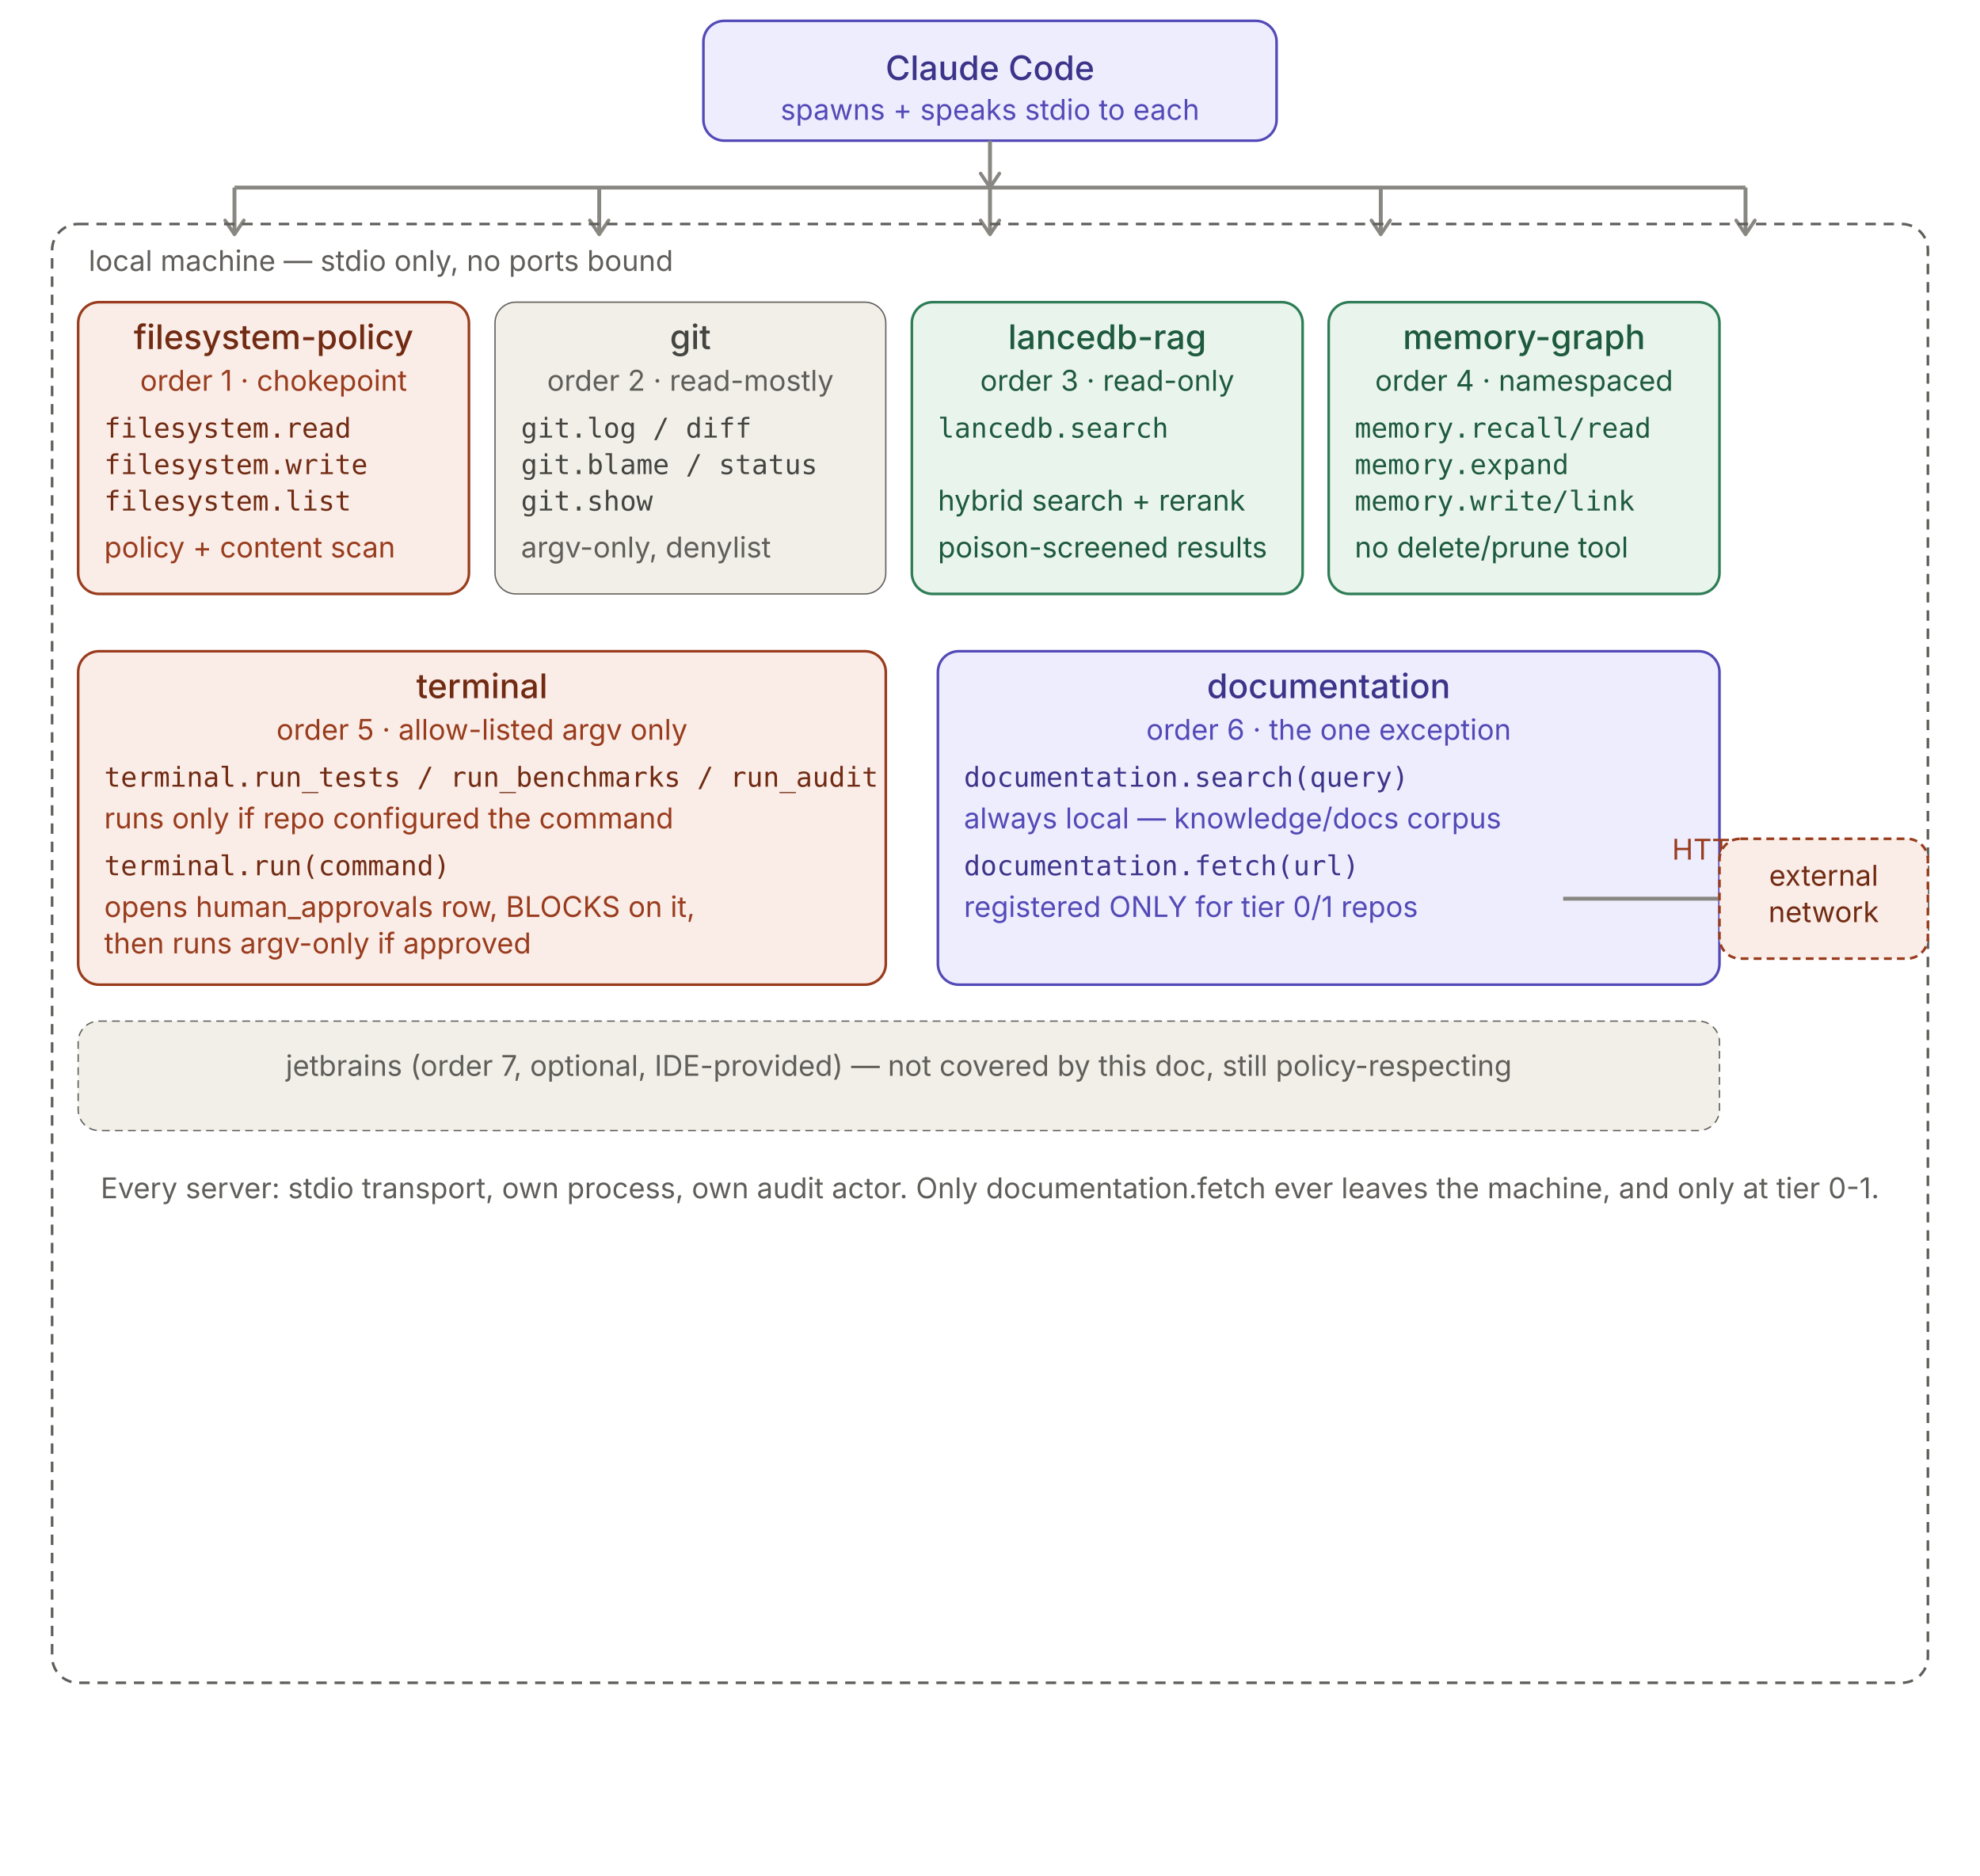
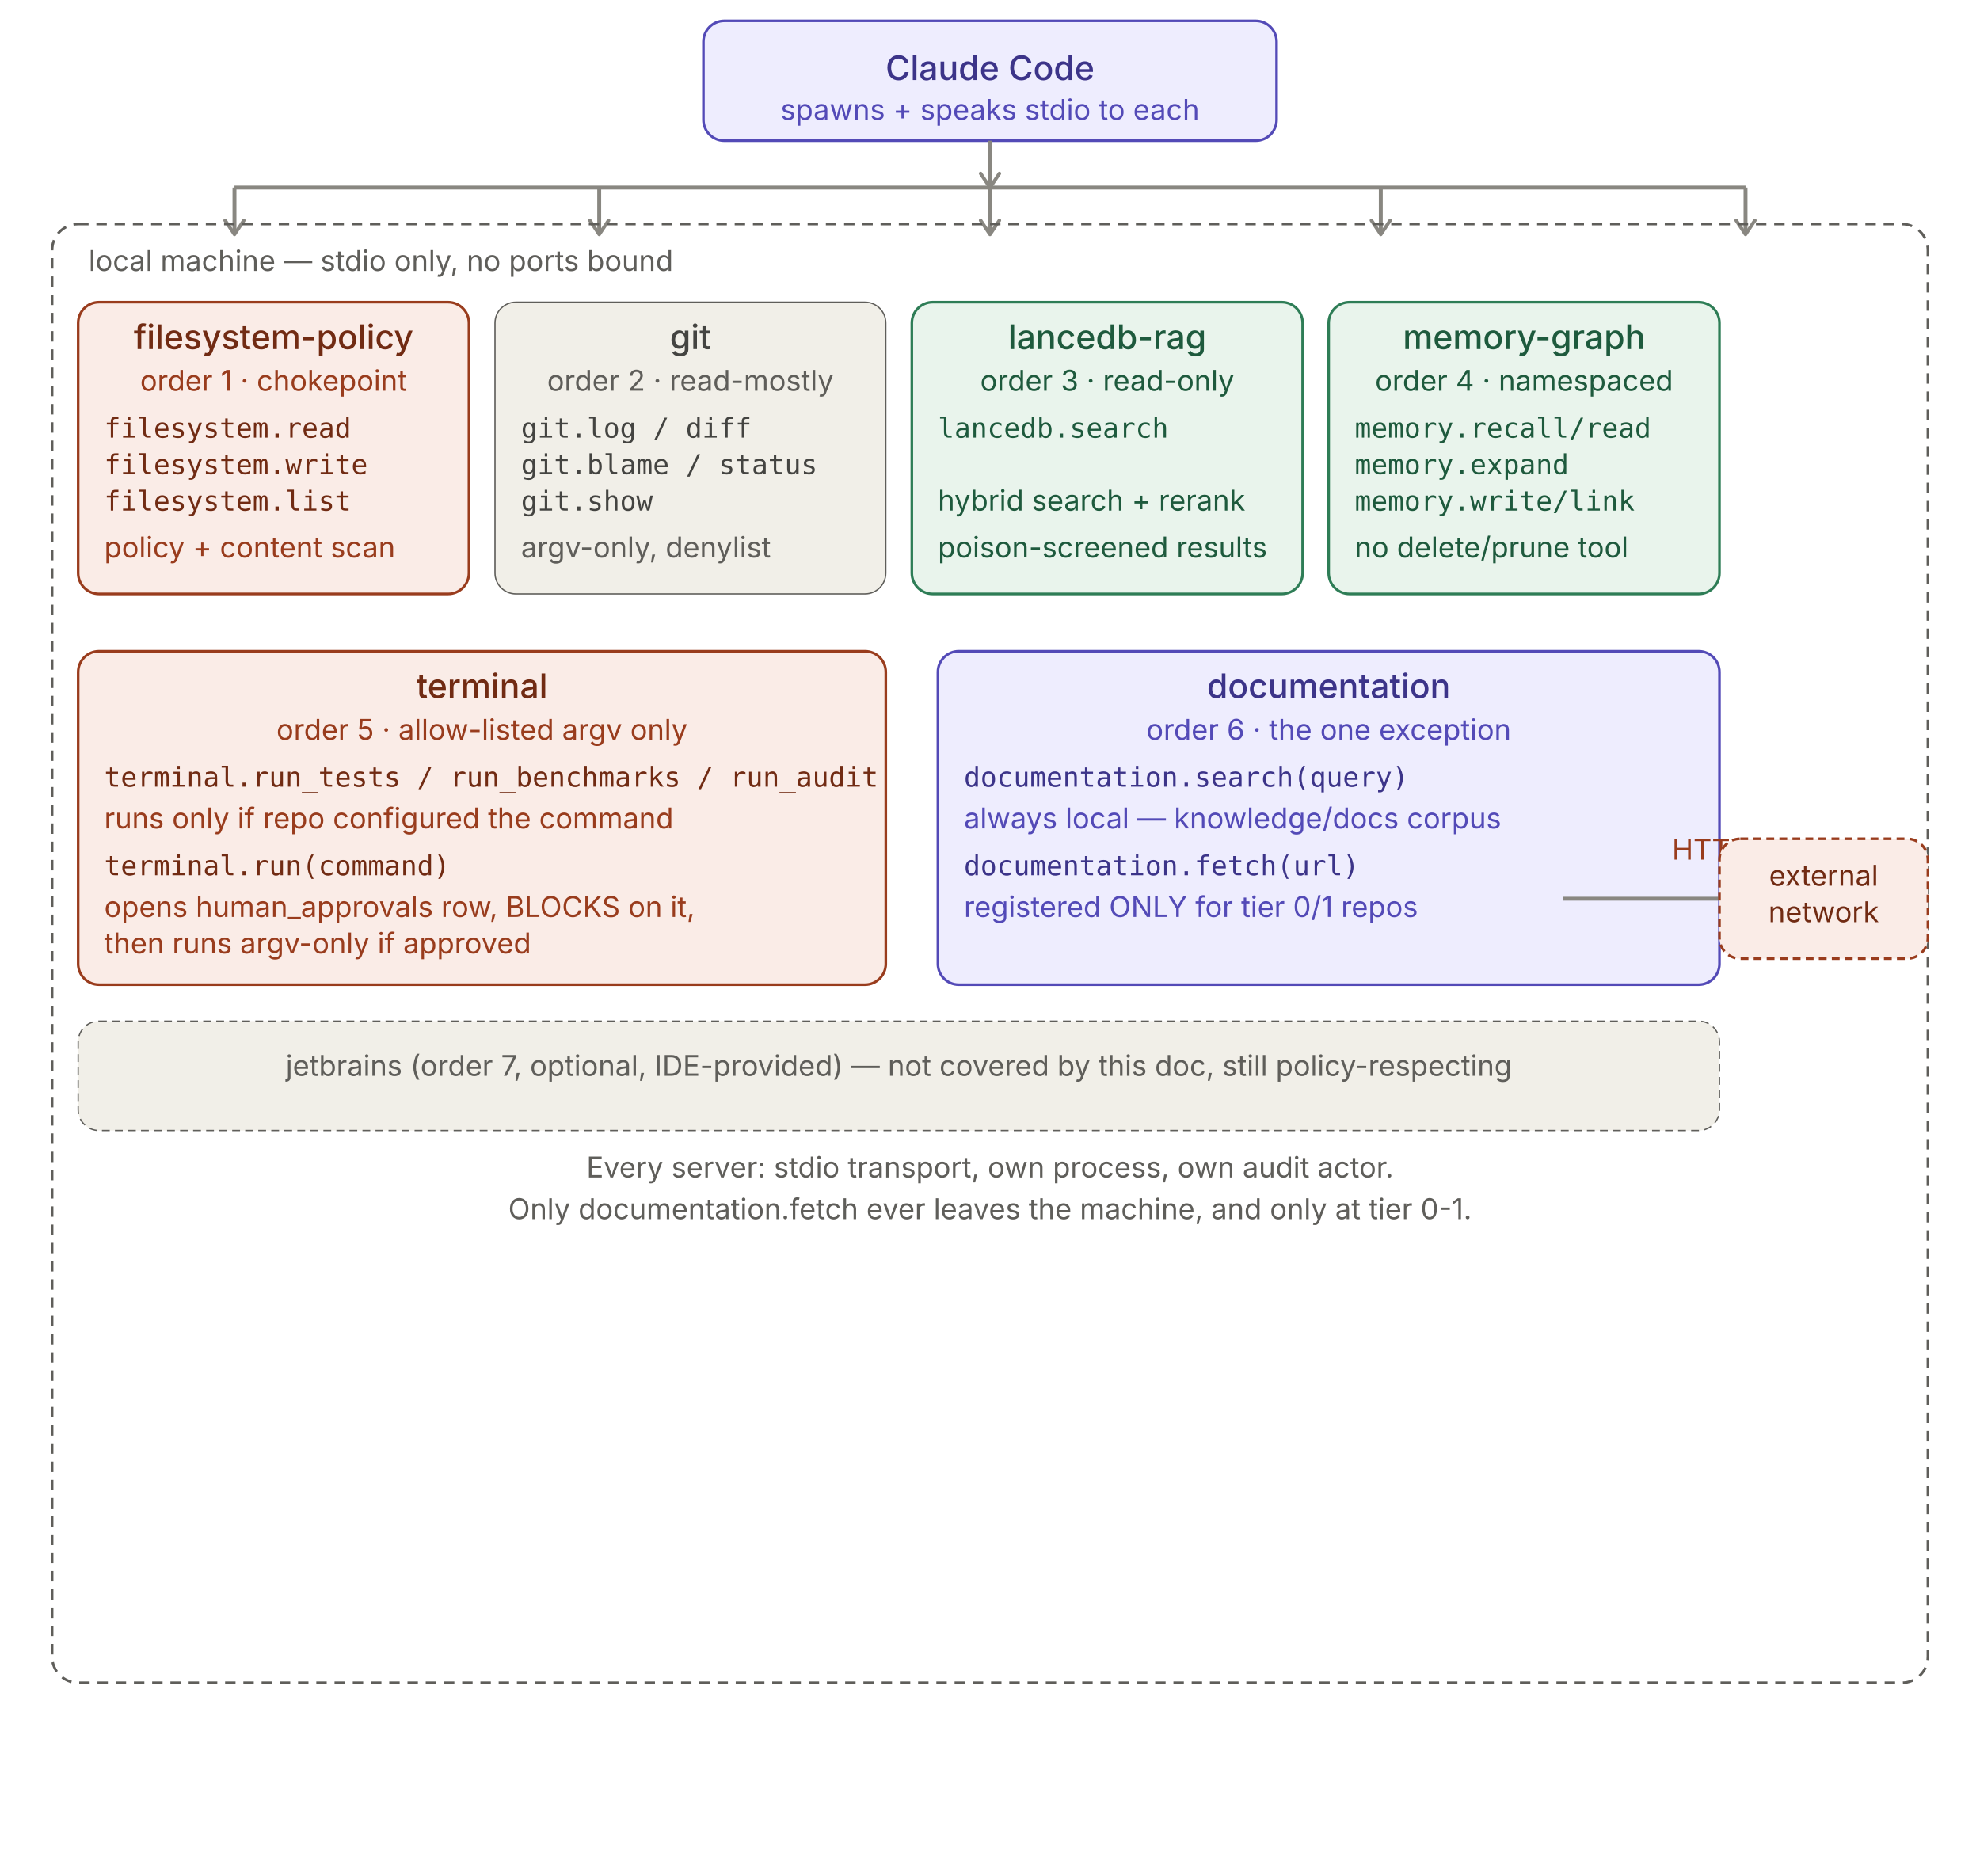
<svg xmlns="http://www.w3.org/2000/svg" width="100%" viewBox="0 0 760 720" role="img">
  <defs>
    <marker id="a1" viewBox="0 0 10 10" refX="8" refY="5" markerWidth="6" markerHeight="6" orient="auto-start-reverse">
      <path d="M2 1L8 5L2 9" fill="none" stroke="context-stroke" stroke-width="1.5" stroke-linecap="round" stroke-linejoin="round" />
    </marker>
  </defs>
  <style>
  text { font-family: "Anthropic Sans", -apple-system, "system-ui", "Segoe UI", sans-serif; }
  .t { font-size: 13px; font-weight: 500; }
  .s { font-size: 11px; font-weight: 400; }
  .m { font-size: 10.5px; font-weight: 400; font-family: "SF Mono", Menlo, monospace; }
  .edge { fill: none; stroke: rgb(137,135,129); stroke-width: 1.5px; }
</style>
  <rect x="270" y="8" width="220" height="46" rx="8" fill="rgb(238,237,254)" stroke="rgb(83,74,183)" stroke-width="1" />
  <text x="380" y="26" text-anchor="middle" dominant-baseline="central" class="t" fill="rgb(60,52,137)">Claude Code</text>
  <text x="380" y="42" text-anchor="middle" dominant-baseline="central" class="s" fill="rgb(83,74,183)">spawns + speaks stdio to each</text>
  <line x1="380" y1="54" x2="380" y2="72" class="edge" marker-end="url(#a1)" />
  <line x1="380" y1="72" x2="90" y2="72" class="edge" />
  <line x1="380" y1="72" x2="670" y2="72" class="edge" />
  <line x1="90" y1="72" x2="90" y2="90" class="edge" marker-end="url(#a1)" />
  <line x1="230" y1="72" x2="230" y2="90" class="edge" marker-end="url(#a1)" />
  <line x1="380" y1="72" x2="380" y2="90" class="edge" marker-end="url(#a1)" />
  <line x1="530" y1="72" x2="530" y2="90" class="edge" marker-end="url(#a1)" />
  <line x1="670" y1="72" x2="670" y2="90" class="edge" marker-end="url(#a1)" />
  <rect x="20" y="86" width="720" height="560" rx="10" fill="none" stroke="rgb(95,94,90)" stroke-width="1" stroke-dasharray="4 3" />
  <text x="34" y="104" class="s" fill="rgb(95,94,90)">local machine — stdio only, no ports bound</text>
  <rect x="30" y="116" width="150" height="112" rx="8" fill="rgb(250,236,231)" stroke="rgb(153,60,29)" stroke-width="1" />
  <text x="105" y="134" text-anchor="middle" class="t" fill="rgb(113,43,19)">filesystem-policy</text>
  <text x="105" y="150" text-anchor="middle" class="s" fill="rgb(153,60,29)">order 1 · chokepoint</text>
  <text x="40" y="168" class="m" fill="rgb(113,43,19)">filesystem.read</text>
  <text x="40" y="182" class="m" fill="rgb(113,43,19)">filesystem.write</text>
  <text x="40" y="196" class="m" fill="rgb(113,43,19)">filesystem.list</text>
  <text x="40" y="214" class="s" fill="rgb(153,60,29)">policy + content scan</text>
  <rect x="190" y="116" width="150" height="112" rx="8" fill="rgb(241,239,232)" stroke="rgb(95,94,90)" stroke-width="0.5" />
  <text x="265" y="134" text-anchor="middle" class="t" fill="rgb(68,68,65)">git</text>
  <text x="265" y="150" text-anchor="middle" class="s" fill="rgb(95,94,90)">order 2 · read-mostly</text>
  <text x="200" y="168" class="m" fill="rgb(68,68,65)">git.log / diff</text>
  <text x="200" y="182" class="m" fill="rgb(68,68,65)">git.blame / status</text>
  <text x="200" y="196" class="m" fill="rgb(68,68,65)">git.show</text>
  <text x="200" y="214" class="s" fill="rgb(95,94,90)">argv-only, denylist</text>
  <rect x="350" y="116" width="150" height="112" rx="8" fill="rgb(233,244,236)" stroke="rgb(46,125,86)" stroke-width="1" />
  <text x="425" y="134" text-anchor="middle" class="t" fill="rgb(30,90,61)">lancedb-rag</text>
  <text x="425" y="150" text-anchor="middle" class="s" fill="rgb(30,90,61)">order 3 · read-only</text>
  <text x="360" y="168" class="m" fill="rgb(30,90,61)">lancedb.search</text>
  <text x="360" y="196" class="s" fill="rgb(30,90,61)">hybrid search + rerank</text>
  <text x="360" y="214" class="s" fill="rgb(30,90,61)">poison-screened results</text>
  <rect x="510" y="116" width="150" height="112" rx="8" fill="rgb(233,244,236)" stroke="rgb(46,125,86)" stroke-width="1" />
  <text x="585" y="134" text-anchor="middle" class="t" fill="rgb(30,90,61)">memory-graph</text>
  <text x="585" y="150" text-anchor="middle" class="s" fill="rgb(30,90,61)">order 4 · namespaced</text>
  <text x="520" y="168" class="m" fill="rgb(30,90,61)">memory.recall/read</text>
  <text x="520" y="182" class="m" fill="rgb(30,90,61)">memory.expand</text>
  <text x="520" y="196" class="m" fill="rgb(30,90,61)">memory.write/link</text>
  <text x="520" y="214" class="s" fill="rgb(30,90,61)">no delete/prune tool</text>
  <rect x="30" y="250" width="310" height="128" rx="8" fill="rgb(250,236,231)" stroke="rgb(153,60,29)" stroke-width="1" />
  <text x="185" y="268" text-anchor="middle" class="t" fill="rgb(113,43,19)">terminal</text>
  <text x="185" y="284" text-anchor="middle" class="s" fill="rgb(153,60,29)">order 5 · allow-listed argv only</text>
  <text x="40" y="302" class="m" fill="rgb(113,43,19)">terminal.run_tests / run_benchmarks / run_audit</text>
  <text x="40" y="318" class="s" fill="rgb(153,60,29)">runs only if repo configured the command</text>
  <text x="40" y="336" class="m" fill="rgb(113,43,19)">terminal.run(command)</text>
  <text x="40" y="352" class="s" fill="rgb(153,60,29)">opens human_approvals row, BLOCKS on it,</text>
  <text x="40" y="366" class="s" fill="rgb(153,60,29)">then runs argv-only if approved</text>
  <rect x="360" y="250" width="300" height="128" rx="8" fill="rgb(238,237,254)" stroke="rgb(83,74,183)" stroke-width="1" />
  <text x="510" y="268" text-anchor="middle" class="t" fill="rgb(60,52,137)">documentation</text>
  <text x="510" y="284" text-anchor="middle" class="s" fill="rgb(83,74,183)">order 6 · the one exception</text>
  <text x="370" y="302" class="m" fill="rgb(60,52,137)">documentation.search(query)</text>
  <text x="370" y="318" class="s" fill="rgb(83,74,183)">always local — knowledge/docs corpus</text>
  <text x="370" y="336" class="m" fill="rgb(60,52,137)">documentation.fetch(url)</text>
  <text x="370" y="352" class="s" fill="rgb(83,74,183)">registered ONLY for tier 0/1 repos</text>
  <line x1="600" y1="345" x2="700" y2="345" class="edge" stroke="rgb(153,60,29)" marker-end="url(#a1)" />
  <text x="660" y="330" text-anchor="middle" class="s" fill="rgb(153,60,29)">HTTPS</text>
  <rect x="660" y="322" width="80" height="46" rx="8" fill="rgb(250,236,231)" stroke="rgb(153,60,29)" stroke-width="1" stroke-dasharray="3 2" />
  <text x="700" y="340" text-anchor="middle" class="s" fill="rgb(113,43,19)">external</text>
  <text x="700" y="354" text-anchor="middle" class="s" fill="rgb(113,43,19)">network</text>
  <rect x="30" y="392" width="630" height="42" rx="8" fill="rgb(241,239,232)" stroke="rgb(95,94,90)" stroke-width="0.5" stroke-dasharray="3 2" />
  <text x="345" y="413" text-anchor="middle" class="s" fill="rgb(95,94,90)">jetbrains (order 7, optional, IDE-provided) — not covered by this doc, still policy-respecting</text>
-   <text x="380" y="460" text-anchor="middle" class="s" fill="rgb(95,94,90)">Every server: stdio transport, own process, own audit actor. Only documentation.fetch ever leaves the machine, and only at tier 0-1.</text>
+   <text x="380" y="452" text-anchor="middle" class="s" fill="rgb(95,94,90)">Every server: stdio transport, own process, own audit actor.</text>
+   <text x="380" y="468" text-anchor="middle" class="s" fill="rgb(95,94,90)">Only documentation.fetch ever leaves the machine, and only at tier 0-1.</text>
</svg>
